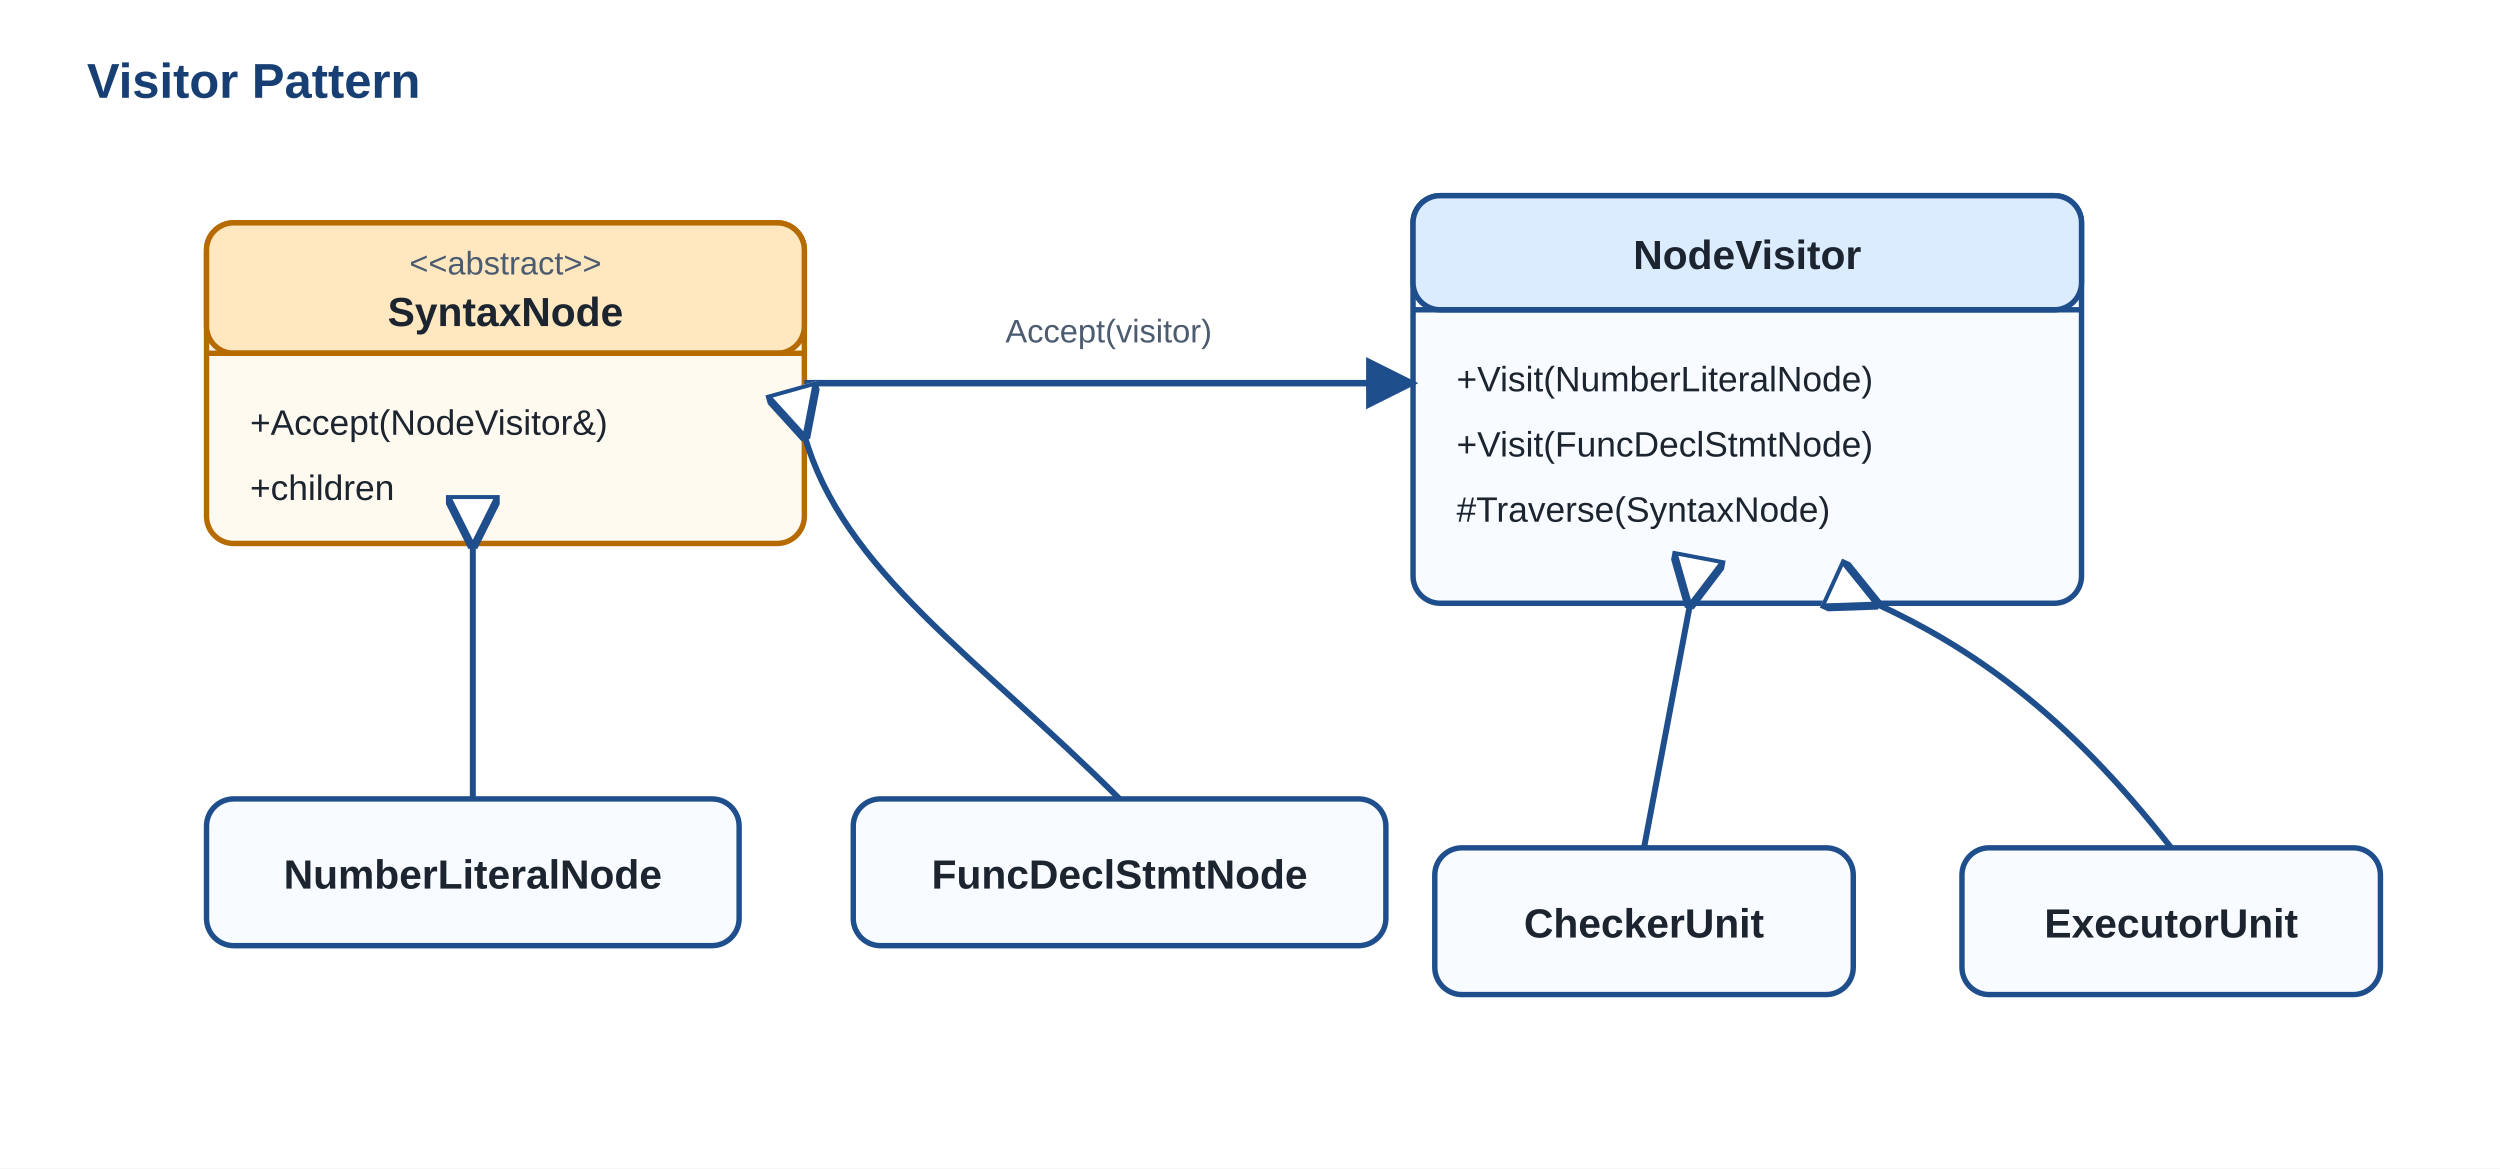
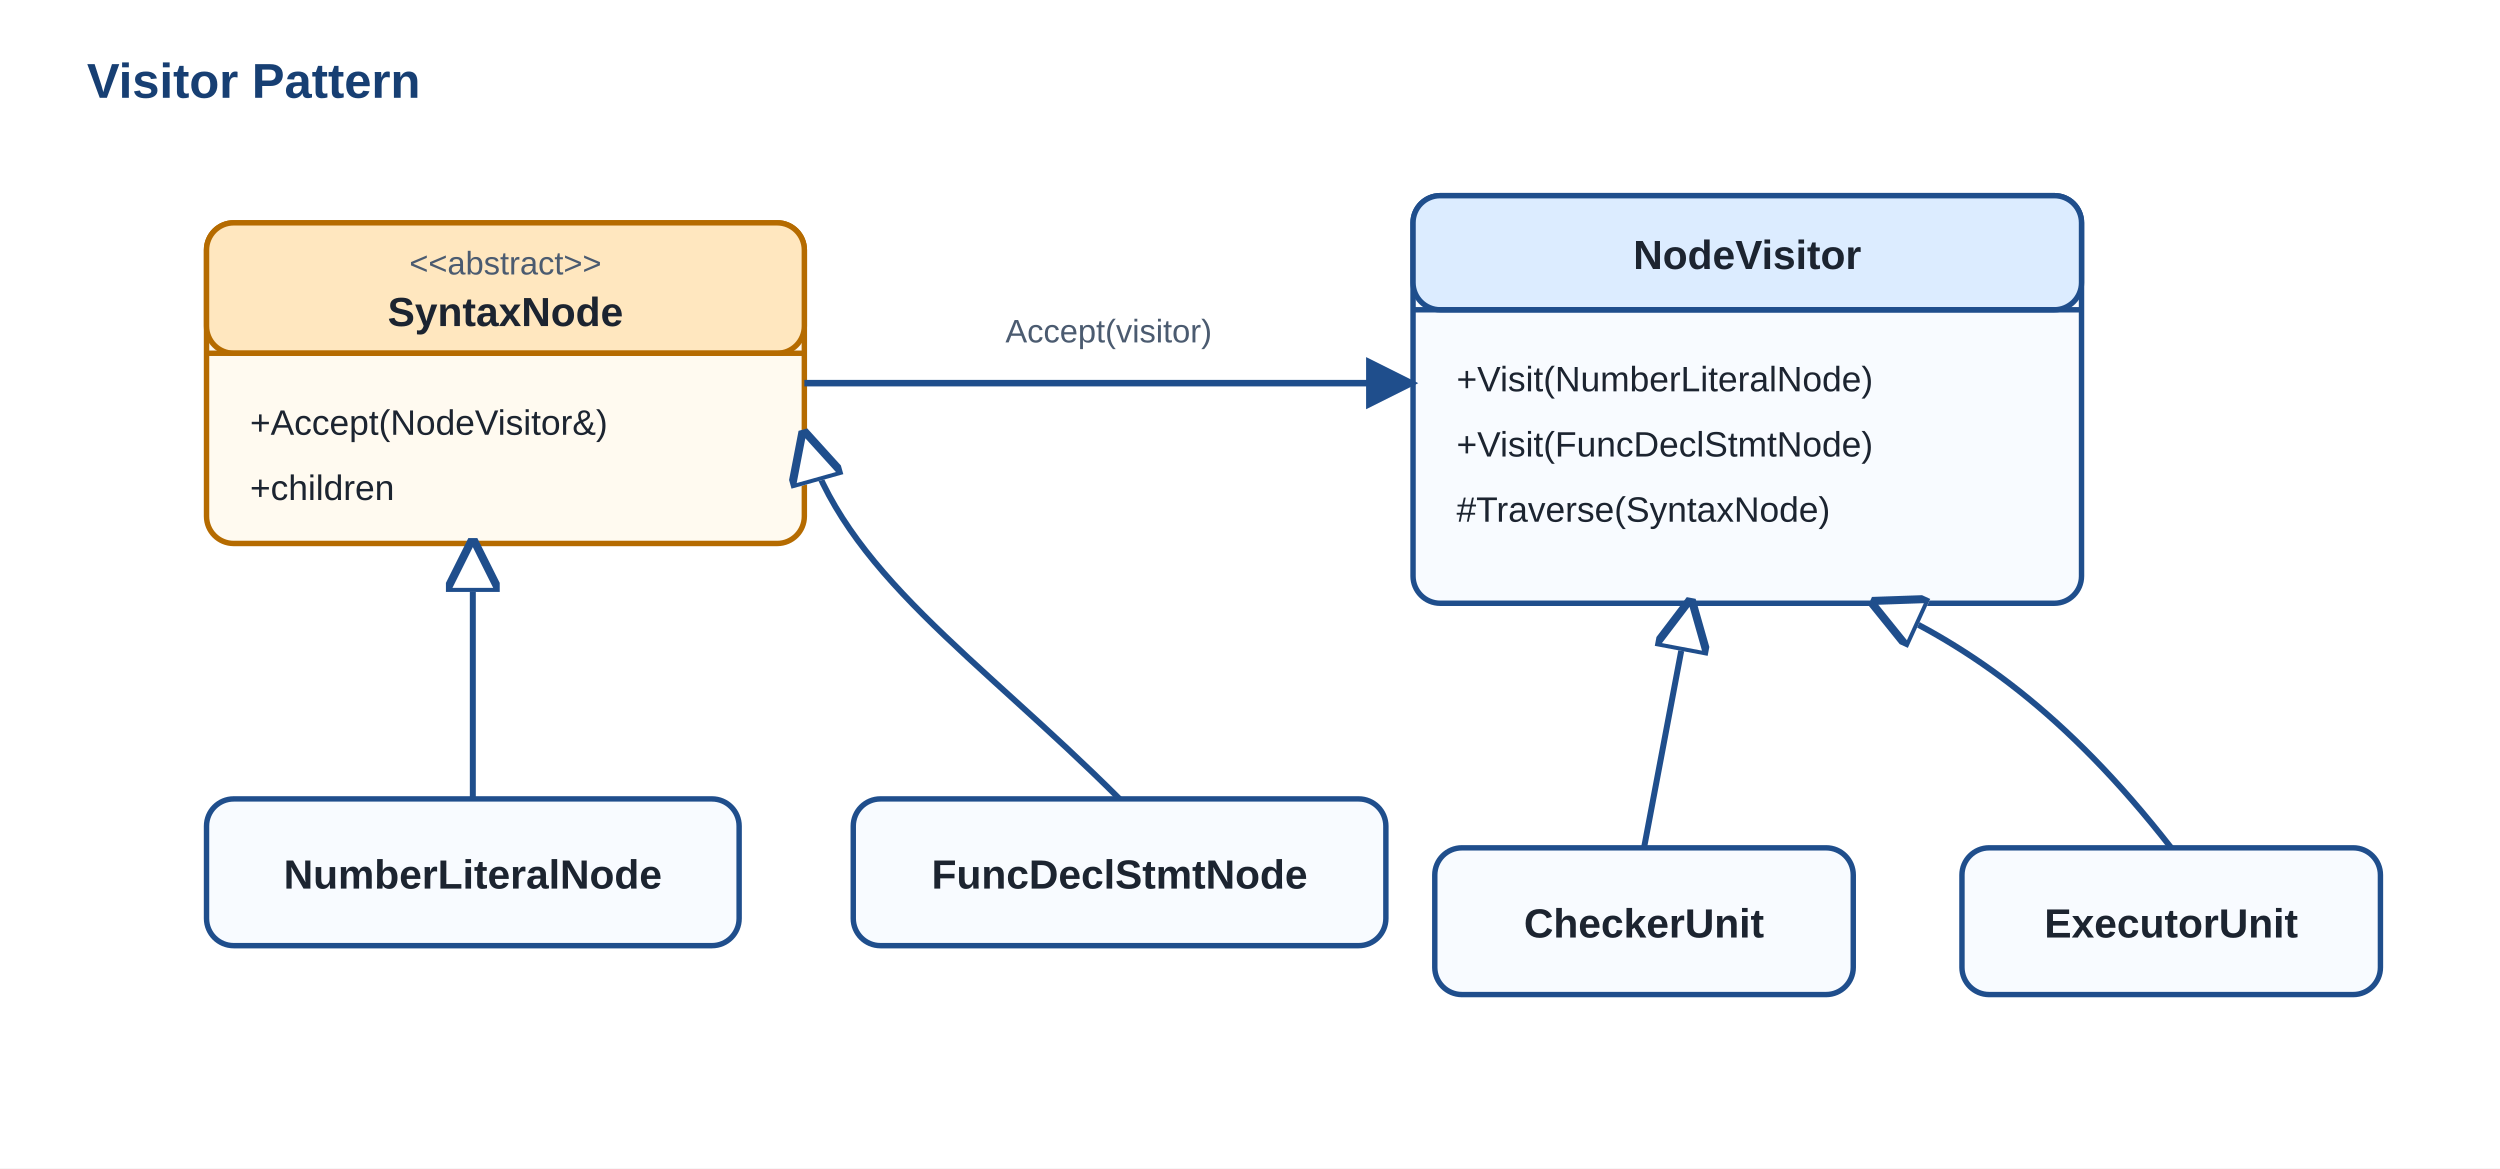
<svg xmlns="http://www.w3.org/2000/svg" width="920" height="430" viewBox="0 0 920 430" role="img" aria-labelledby="title desc">
  <defs>
    <marker id="arrow" viewBox="0 0 10 10" refX="9" refY="5" markerWidth="8" markerHeight="8" orient="auto">
      <path d="M 0 0 L 10 5 L 0 10 z" fill="#1f4e8c" />
    </marker>
-     <marker id="triangle" viewBox="0 0 10 10" refX="1" refY="5" markerWidth="9" markerHeight="9" orient="auto">
-       <path d="M 10 0 L 0 5 L 10 10 z" fill="#ffffff" stroke="#1f4e8c" stroke-width="1.5" />
+     <marker id="triangle" viewBox="0 0 10 10" refX="9" refY="5" markerWidth="9" markerHeight="9" orient="auto">
+       <path d="M 0 0 L 10 5 L 0 10 z" fill="#ffffff" stroke="#1f4e8c" stroke-width="1.5" />
    </marker>
    <style>
      text { font-family: Segoe UI, Arial, sans-serif; fill: #1c2430; }
      .title { font-size: 18px; font-weight: 700; fill: #173f73; }
      .box { fill: #f8fbff; stroke: #1f4e8c; stroke-width: 2; rx: 10; }
      .abstract { fill: #fffaf0; stroke: #b56b00; stroke-width: 2; rx: 10; }
      .head { fill: #ffe7bf; stroke: #b56b00; stroke-width: 2; }
      .vhead { fill: #dcecff; stroke: #1f4e8c; stroke-width: 2; }
      .name { font-size: 15px; font-weight: 700; }
      .body { font-size: 13px; }
      .arrow { stroke: #1f4e8c; stroke-width: 2.4; fill: none; marker-end: url(#arrow); }
      .inherit { stroke: #1f4e8c; stroke-width: 2.2; fill: none; marker-end: url(#triangle); }
      .label { font-size: 12px; fill: #4b5b70; }
    </style>
  </defs>
  <rect width="920" height="430" fill="#ffffff" />
  <text x="32" y="36" class="title">Visitor Pattern</text>
  <g transform="translate(76 82)">
    <rect class="abstract" width="220" height="118" />
    <rect class="head" width="220" height="48" rx="10" />
    <text x="110" y="19" text-anchor="middle" class="label">&lt;&lt;abstract&gt;&gt;</text>
    <text x="110" y="38" text-anchor="middle" class="name">SyntaxNode</text>
    <line x1="0" y1="48" x2="220" y2="48" stroke="#b56b00" stroke-width="2" />
    <text x="16" y="78" class="body">+Accept(NodeVisitor&amp;)</text>
    <text x="16" y="102" class="body">+children</text>
  </g>
  <g transform="translate(76 294)">
    <rect class="box" width="196" height="54" />
    <text x="98" y="33" text-anchor="middle" class="name">NumberLiteralNode</text>
  </g>
  <g transform="translate(314 294)">
    <rect class="box" width="196" height="54" />
    <text x="98" y="33" text-anchor="middle" class="name">FuncDeclStmtNode</text>
  </g>
  <g transform="translate(520 72)">
    <rect class="box" width="246" height="150" />
    <rect class="vhead" width="246" height="42" rx="10" />
    <text x="123" y="27" text-anchor="middle" class="name">NodeVisitor</text>
    <line x1="0" y1="42" x2="246" y2="42" stroke="#1f4e8c" stroke-width="2" />
    <text x="16" y="72" class="body">+Visit(NumberLiteralNode)</text>
    <text x="16" y="96" class="body">+Visit(FuncDeclStmtNode)</text>
    <text x="16" y="120" class="body">#Traverse(SyntaxNode)</text>
  </g>
  <g transform="translate(528 312)">
    <rect class="box" width="154" height="54" />
    <text x="77" y="33" text-anchor="middle" class="name">CheckerUnit</text>
  </g>
  <g transform="translate(722 312)">
    <rect class="box" width="154" height="54" />
    <text x="77" y="33" text-anchor="middle" class="name">ExecutorUnit</text>
  </g>
  <path class="arrow" d="M 296 141 L 520 141" />
  <text x="408" y="126" text-anchor="middle" class="label">Accept(visitor)</text>
  <path class="inherit" d="M 174 294 L 174 200" />
  <path class="inherit" d="M 412 294 C 360 242 310 210 296 160" />
  <path class="inherit" d="M 605 312 L 622 222" />
  <path class="inherit" d="M 799 312 C 760 262 725 238 690 222" />
</svg>
